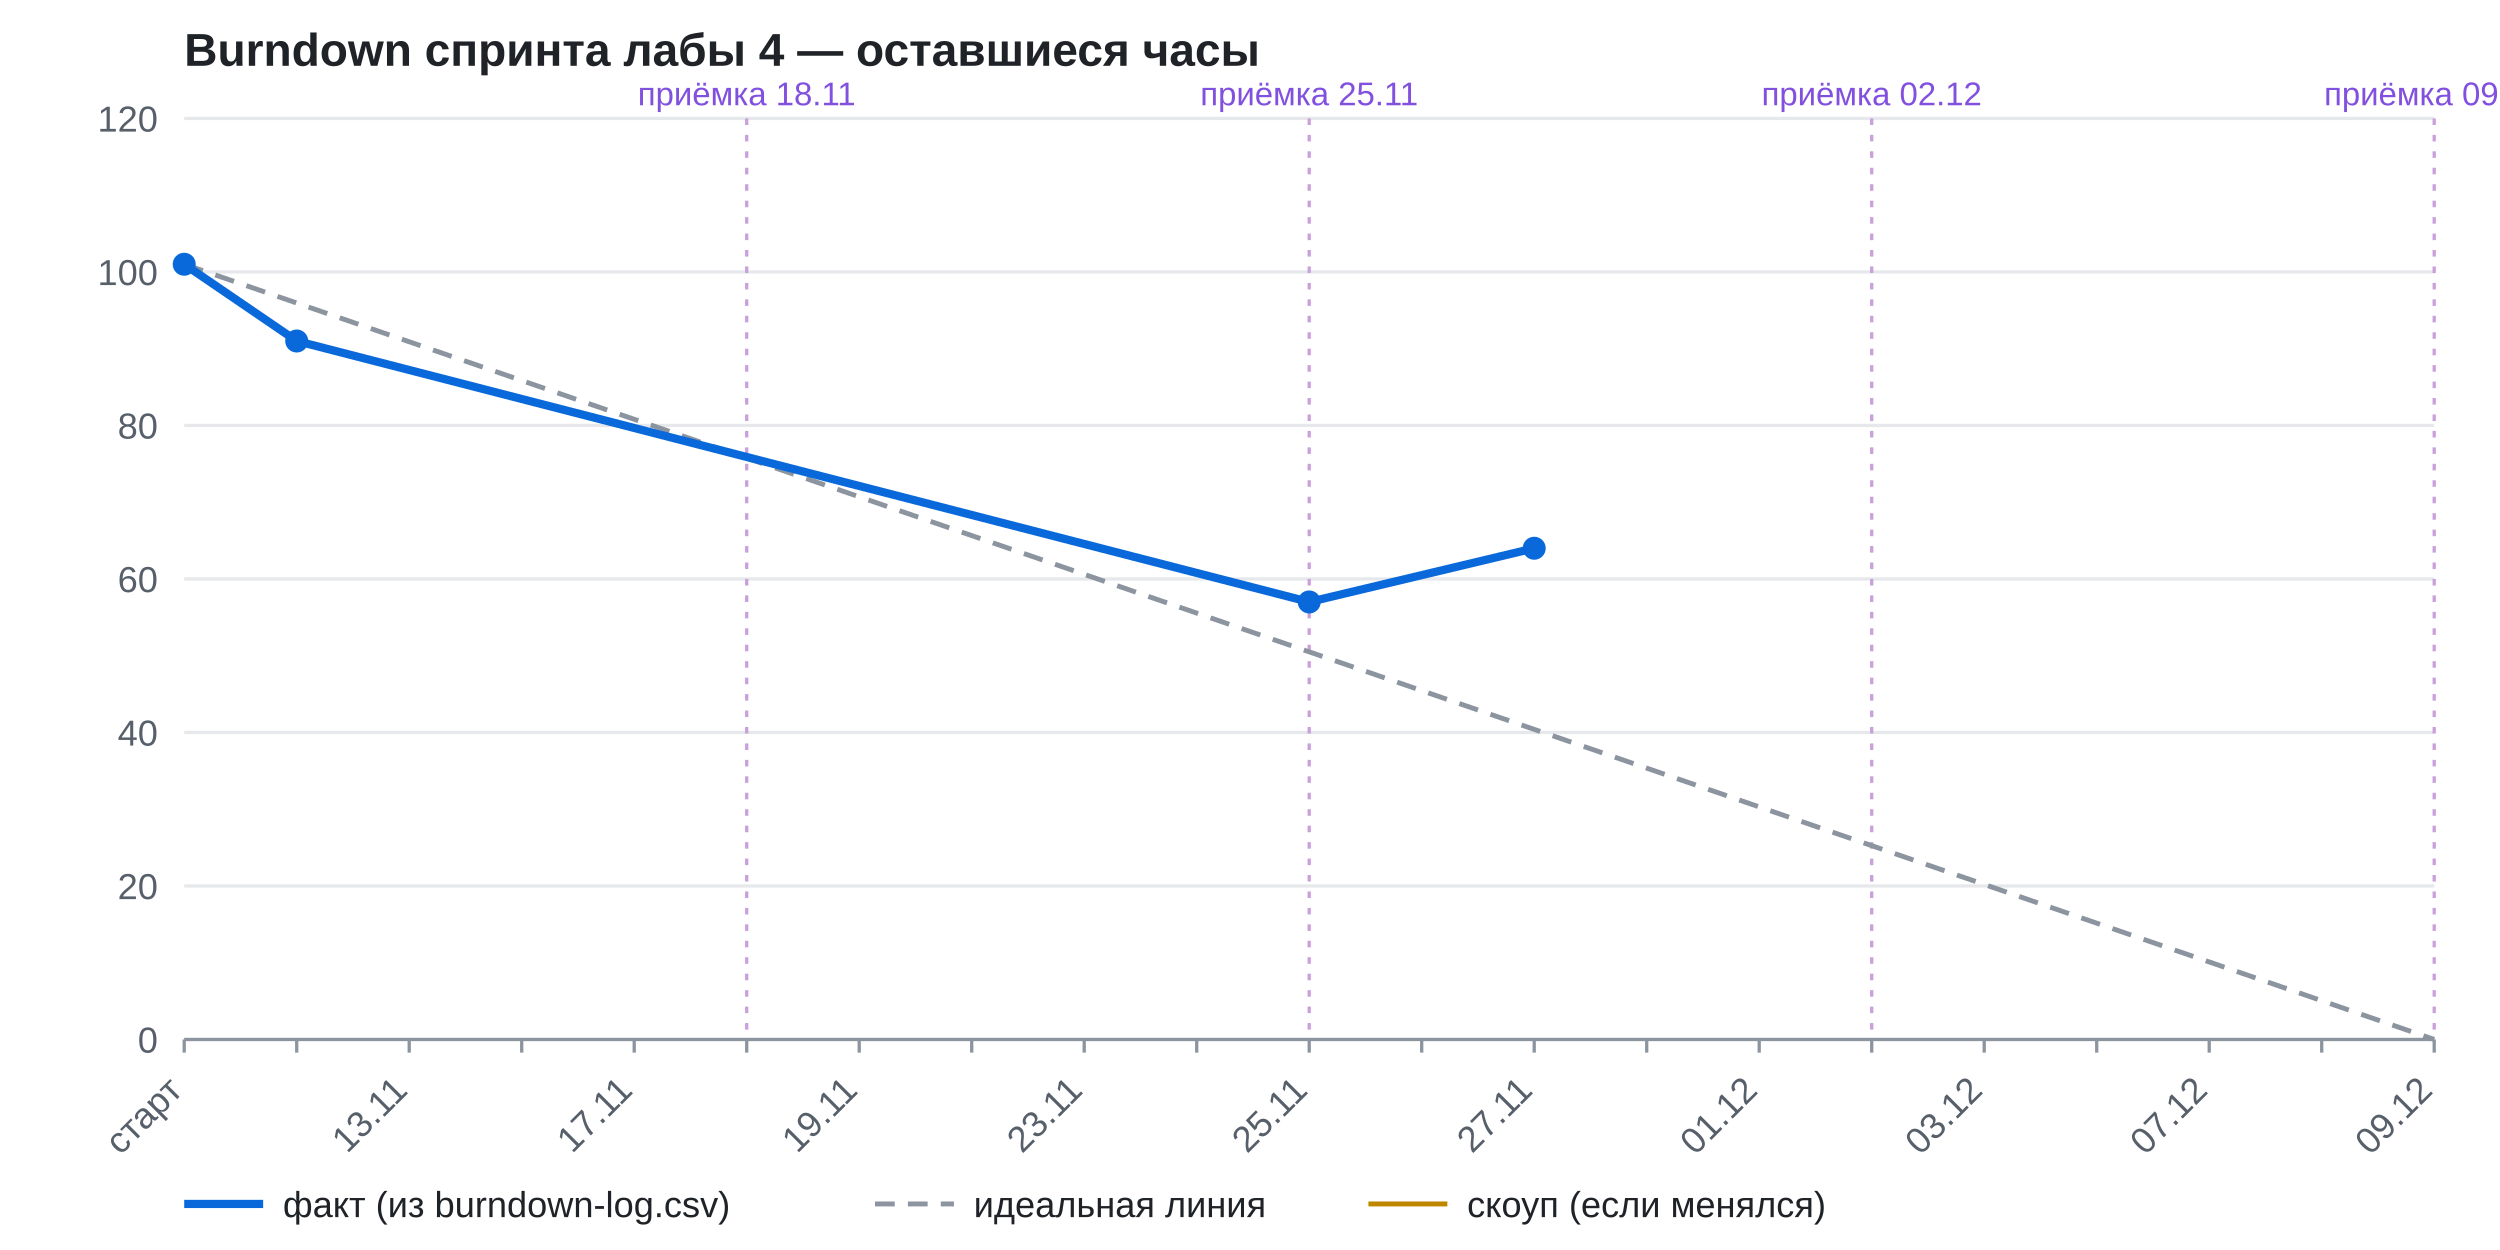
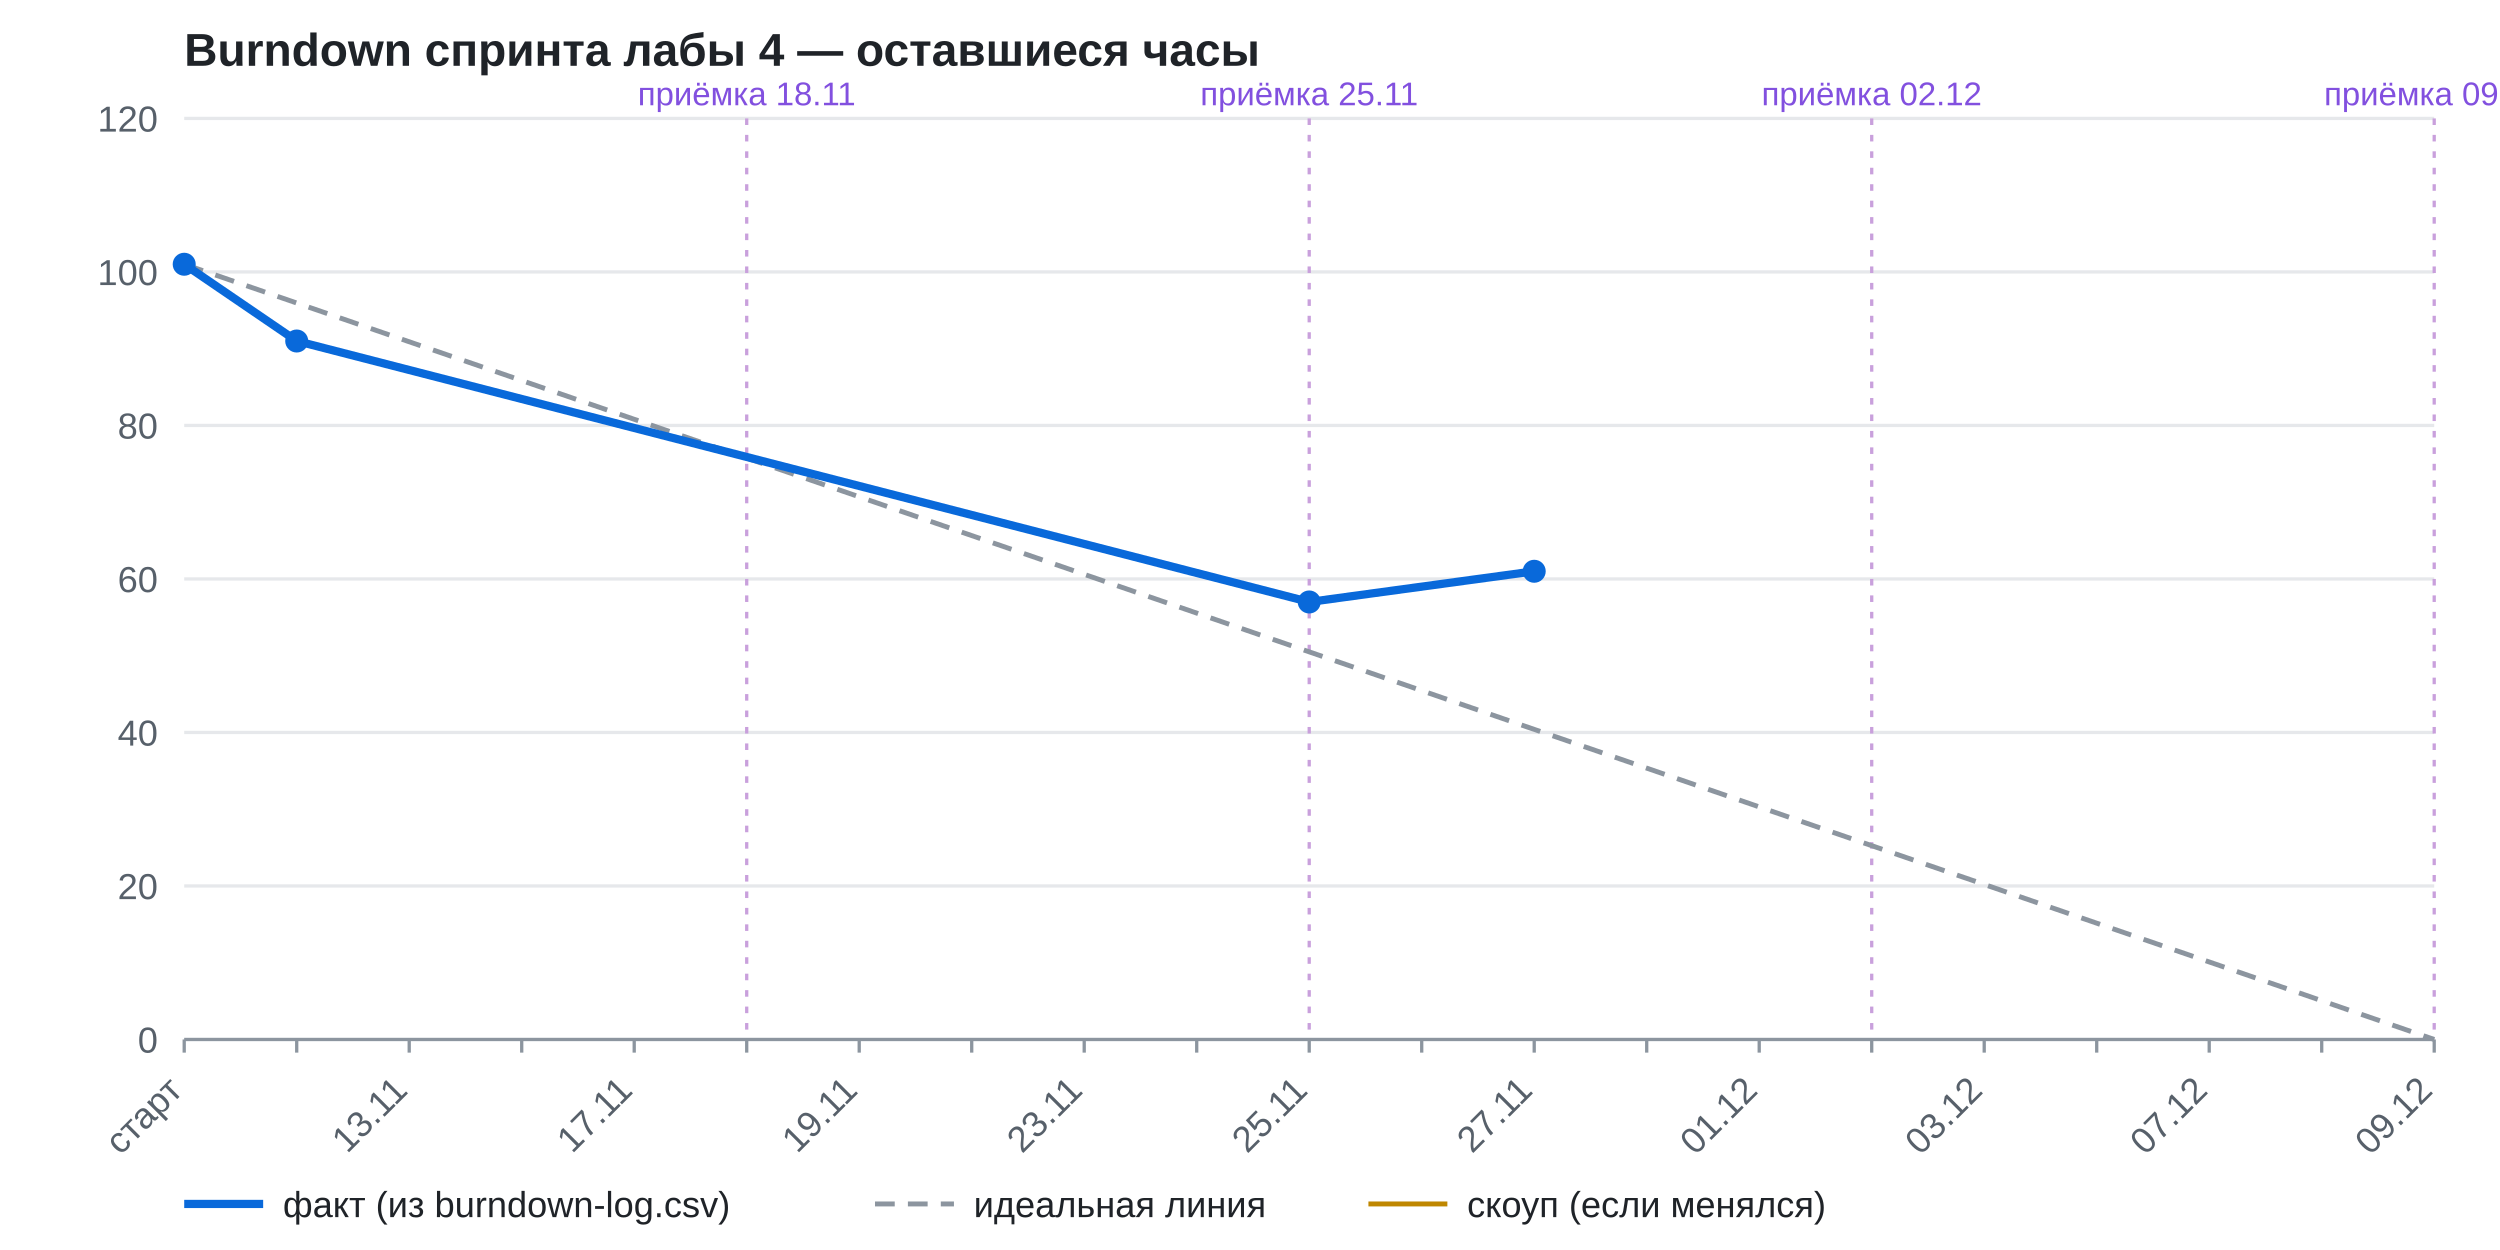
<svg xmlns="http://www.w3.org/2000/svg" viewBox="0 0 760 380" width="760" height="380" font-family="Segoe UI, Arial, sans-serif" font-size="11">
  <rect width="760" height="380" fill="#ffffff" />
  <text x="56" y="20" font-size="14" font-weight="600" fill="#1f2328">Burndown спринта лабы 4 — оставшиеся часы</text>
  <line x1="56" x2="740" y1="316" y2="316" stroke="#e6e8eb" />
  <text x="48" y="320" text-anchor="end" fill="#57606a">0</text>
  <line x1="56" x2="740" y1="269.333" y2="269.333" stroke="#e6e8eb" />
  <text x="48" y="273.333" text-anchor="end" fill="#57606a">20</text>
  <line x1="56" x2="740" y1="222.667" y2="222.667" stroke="#e6e8eb" />
  <text x="48" y="226.667" text-anchor="end" fill="#57606a">40</text>
  <line x1="56" x2="740" y1="176" y2="176" stroke="#e6e8eb" />
  <text x="48" y="180" text-anchor="end" fill="#57606a">60</text>
  <line x1="56" x2="740" y1="129.333" y2="129.333" stroke="#e6e8eb" />
  <text x="48" y="133.333" text-anchor="end" fill="#57606a">80</text>
  <line x1="56" x2="740" y1="82.667" y2="82.667" stroke="#e6e8eb" />
  <text x="48" y="86.667" text-anchor="end" fill="#57606a">100</text>
  <line x1="56" x2="740" y1="36" y2="36" stroke="#e6e8eb" />
  <text x="48" y="40" text-anchor="end" fill="#57606a">120</text>
  <line x1="227" x2="227" y1="36" y2="316" stroke="#c9a0dc" stroke-dasharray="2 3" />
  <text x="227" y="32" text-anchor="middle" fill="#8250df" font-size="10">приёмка 18.11</text>
  <line x1="398" x2="398" y1="36" y2="316" stroke="#c9a0dc" stroke-dasharray="2 3" />
  <text x="398" y="32" text-anchor="middle" fill="#8250df" font-size="10">приёмка 25.11</text>
  <line x1="569" x2="569" y1="36" y2="316" stroke="#c9a0dc" stroke-dasharray="2 3" />
  <text x="569" y="32" text-anchor="middle" fill="#8250df" font-size="10">приёмка 02.12</text>
  <line x1="740" x2="740" y1="36" y2="316" stroke="#c9a0dc" stroke-dasharray="2 3" />
  <text x="740" y="32" text-anchor="middle" fill="#8250df" font-size="10">приёмка 09.12</text>
  <text x="56" y="332" text-anchor="end" transform="rotate(-45 56 332)" fill="#57606a">старт</text>
  <line x1="56" x2="56" y1="316" y2="320" stroke="#8c959f" />
  <line x1="90.2" x2="90.2" y1="316" y2="320" stroke="#8c959f" />
  <text x="124.4" y="332" text-anchor="end" transform="rotate(-45 124.4 332)" fill="#57606a">13.11</text>
  <line x1="124.4" x2="124.4" y1="316" y2="320" stroke="#8c959f" />
  <line x1="158.6" x2="158.6" y1="316" y2="320" stroke="#8c959f" />
  <text x="192.8" y="332" text-anchor="end" transform="rotate(-45 192.8 332)" fill="#57606a">17.11</text>
  <line x1="192.8" x2="192.8" y1="316" y2="320" stroke="#8c959f" />
  <line x1="227" x2="227" y1="316" y2="320" stroke="#8c959f" />
  <text x="261.2" y="332" text-anchor="end" transform="rotate(-45 261.2 332)" fill="#57606a">19.11</text>
  <line x1="261.2" x2="261.2" y1="316" y2="320" stroke="#8c959f" />
  <line x1="295.4" x2="295.4" y1="316" y2="320" stroke="#8c959f" />
  <text x="329.6" y="332" text-anchor="end" transform="rotate(-45 329.6 332)" fill="#57606a">23.11</text>
  <line x1="329.6" x2="329.6" y1="316" y2="320" stroke="#8c959f" />
  <line x1="363.8" x2="363.8" y1="316" y2="320" stroke="#8c959f" />
  <text x="398" y="332" text-anchor="end" transform="rotate(-45 398 332)" fill="#57606a">25.11</text>
  <line x1="398" x2="398" y1="316" y2="320" stroke="#8c959f" />
  <line x1="432.2" x2="432.2" y1="316" y2="320" stroke="#8c959f" />
  <text x="466.4" y="332" text-anchor="end" transform="rotate(-45 466.4 332)" fill="#57606a">27.11</text>
  <line x1="466.4" x2="466.4" y1="316" y2="320" stroke="#8c959f" />
  <line x1="500.6" x2="500.6" y1="316" y2="320" stroke="#8c959f" />
  <text x="534.8" y="332" text-anchor="end" transform="rotate(-45 534.8 332)" fill="#57606a">01.12</text>
  <line x1="534.8" x2="534.8" y1="316" y2="320" stroke="#8c959f" />
  <line x1="569" x2="569" y1="316" y2="320" stroke="#8c959f" />
  <text x="603.2" y="332" text-anchor="end" transform="rotate(-45 603.2 332)" fill="#57606a">03.12</text>
  <line x1="603.2" x2="603.2" y1="316" y2="320" stroke="#8c959f" />
  <line x1="637.4" x2="637.4" y1="316" y2="320" stroke="#8c959f" />
  <text x="671.6" y="332" text-anchor="end" transform="rotate(-45 671.6 332)" fill="#57606a">07.12</text>
  <line x1="671.6" x2="671.6" y1="316" y2="320" stroke="#8c959f" />
  <line x1="705.8" x2="705.8" y1="316" y2="320" stroke="#8c959f" />
  <text x="740" y="332" text-anchor="end" transform="rotate(-45 740 332)" fill="#57606a">09.12</text>
  <line x1="740" x2="740" y1="316" y2="320" stroke="#8c959f" />
  <line x1="56" x2="740" y1="316" y2="316" stroke="#8c959f" />
  <line x1="56" y1="80.333" x2="740" y2="316" stroke="#8c959f" stroke-width="1.5" stroke-dasharray="6 4" />
-   <polyline fill="none" stroke="#0969da" stroke-width="2.5" points="56,80.333 90.2,103.667 398,183 466.4,166.667" />
+   <polyline fill="none" stroke="#0969da" stroke-width="2.5" points="56,80.333 90.2,103.667 398,183 466.4,173.667" />
  <circle cx="56" cy="80.333" r="3.5" fill="#0969da" />
  <circle cx="90.2" cy="103.667" r="3.5" fill="#0969da" />
  <circle cx="398" cy="183" r="3.5" fill="#0969da" />
-   <circle cx="466.4" cy="166.667" r="3.5" fill="#0969da" />
+   <circle cx="466.4" cy="173.667" r="3.5" fill="#0969da" />
  <line x1="56" x2="80" y1="366" y2="366" stroke="#0969da" stroke-width="2.5" />
  <text x="86" y="370" fill="#1f2328">факт (из burndown-log.csv)</text>
  <line x1="266" x2="290" y1="366" y2="366" stroke="#8c959f" stroke-width="1.5" stroke-dasharray="6 4" />
  <text x="296" y="370" fill="#1f2328">идеальная линия</text>
  <line x1="416" x2="440" y1="366" y2="366" stroke="#bf8700" stroke-width="1.5" />
  <text x="446" y="370" fill="#1f2328">скоуп (если менялся)</text>
</svg>
